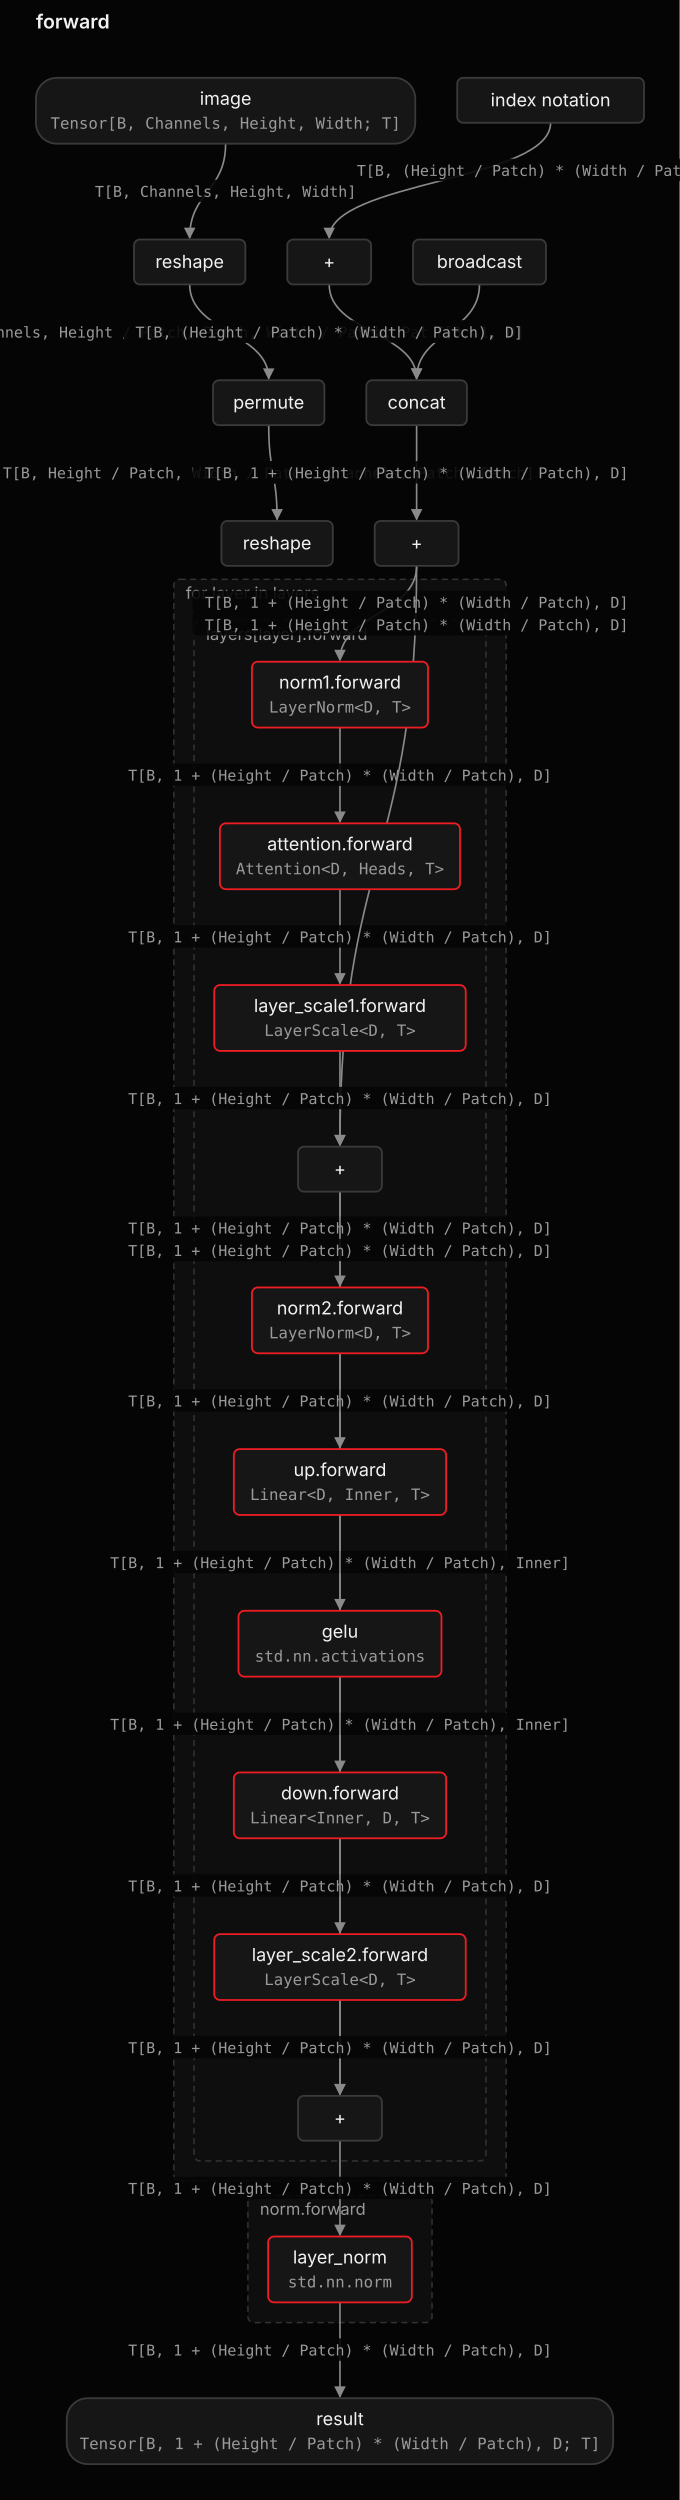
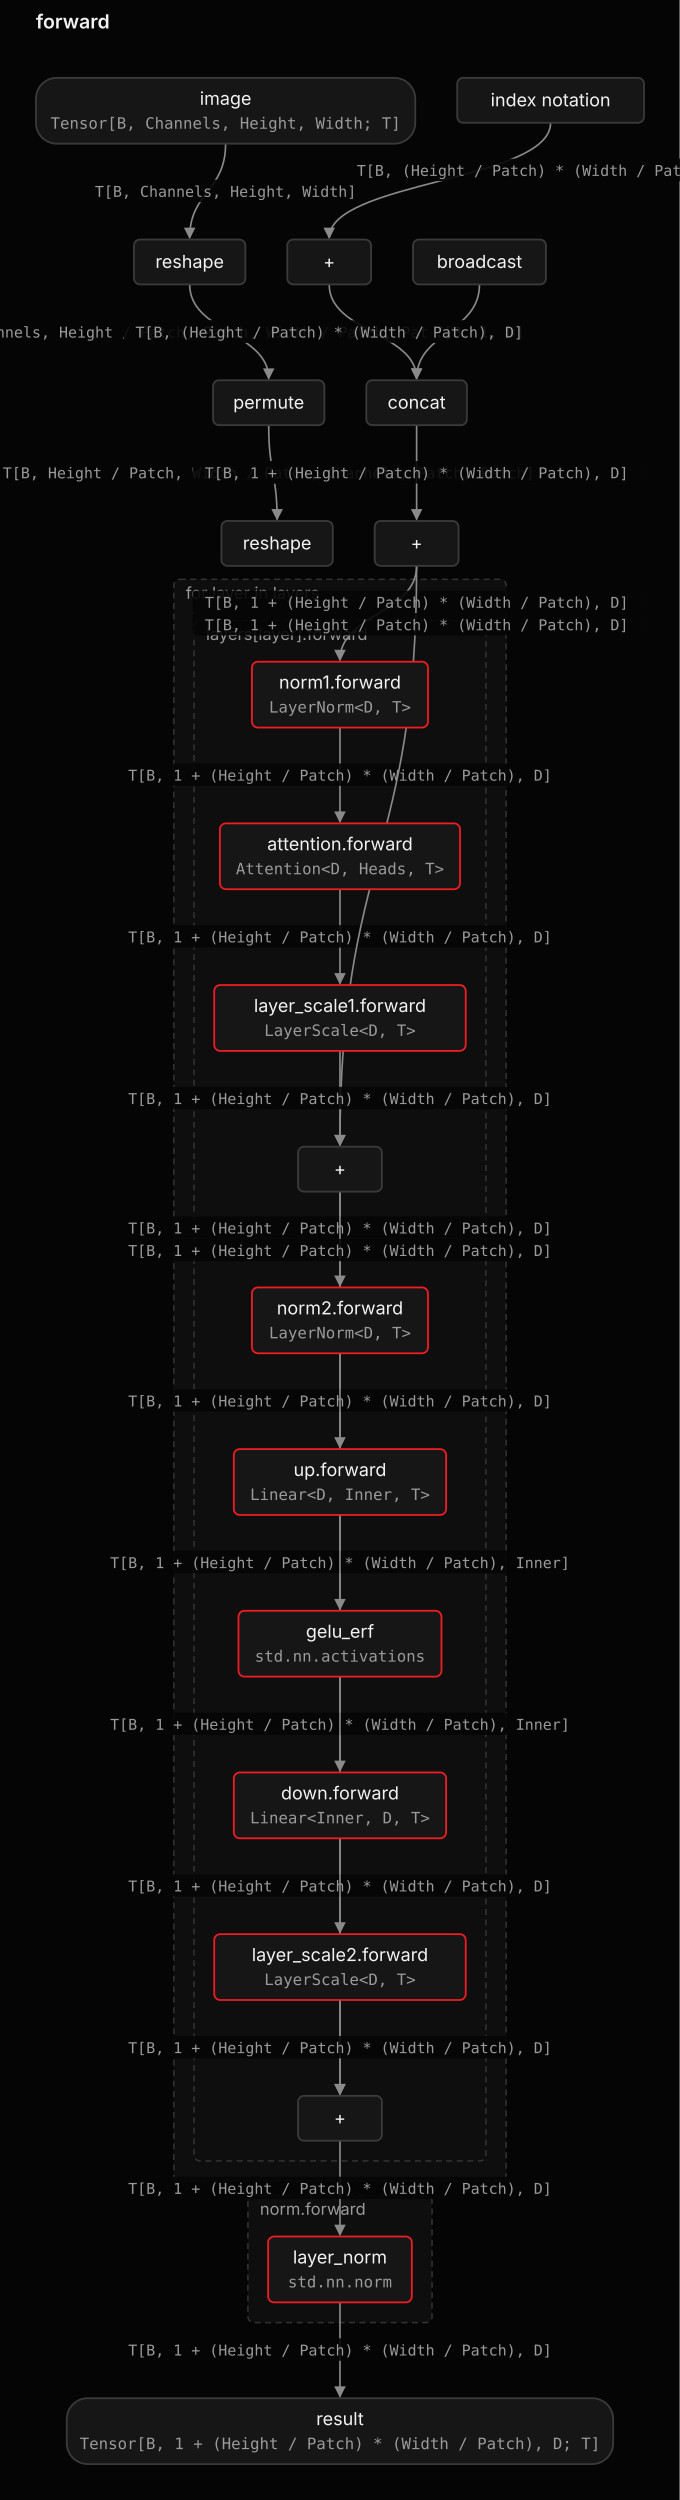
<svg xmlns="http://www.w3.org/2000/svg" width="454" height="1670" viewBox="0 0 454 1670" font-family="Inter, system-ui, sans-serif">
  <style>
.label{font-size:12px;fill:#f2f2f2}
.sub{font-size:10.5px;fill:#9a9a9a;font-family:'JetBrains Mono',ui-monospace,monospace}
.edge{font-size:10px;fill:#9a9a9a;font-family:'JetBrains Mono',ui-monospace,monospace}
.group{font-size:11px;fill:#9a9a9a}
.title{font-size:13px;font-weight:600;fill:#f2f2f2}
</style>
  <rect width="100%" height="100%" fill="hsl(0, 0%, 2%)" />
  <defs>
    <marker id="arrow" viewBox="0 0 10 10" refX="9" refY="5" markerWidth="7" markerHeight="7" orient="auto-start-reverse">
      <path d="M 0 0 L 10 5 L 0 10 z" fill="#8a8a8a" />
    </marker>
  </defs>
  <text class="title" x="24.0" y="19">forward</text>
  <rect x="116.1" y="387.0" width="222.0" height="1070.0" rx="4" fill="#0e0e0e" stroke="#333333" stroke-dasharray="4 3" />
  <text class="group" x="124.1" y="400.0">for layer in layers</text>
  <rect x="165.6" y="1466.5" width="123.0" height="85.0" rx="4" fill="#0e0e0e" stroke="#333333" stroke-dasharray="4 3" />
  <text class="group" x="173.6" y="1479.5">norm.forward</text>
  <rect x="129.6" y="414.5" width="195.0" height="1029.0" rx="4" fill="#0e0e0e" stroke="#333333" stroke-dasharray="4 3" />
  <text class="group" x="137.6" y="427.5">layers[layer].forward</text>
  <path d="M 150.7 96.0 C 150.7 128.0, 126.7 128.0, 126.7 159.0" fill="none" stroke="#8a8a8a" stroke-width="1.1" marker-end="url(#arrow)" />
  <rect x="56.8" y="120.0" width="187.8" height="15" rx="2" fill="hsl(0, 0%, 2%)" opacity="0.9" />
  <text class="edge" x="150.7" y="131.5" text-anchor="middle">T[B, Channels, Height, Width]</text>
  <path d="M 126.7 190.0 C 126.7 222.0, 179.5 222.0, 179.5 253.0" fill="none" stroke="#8a8a8a" stroke-width="1.1" marker-end="url(#arrow)" />
  <rect x="-60.2" y="214.0" width="373.8" height="15" rx="2" fill="hsl(0, 0%, 2%)" opacity="0.9" />
  <text class="edge" x="126.7" y="225.5" text-anchor="middle">T[B, Channels, Height / Patch, Patch, Width / Patch, Patch]</text>
  <path d="M 179.5 284.0 C 179.5 316.0, 185.1 316.0, 185.1 347.0" fill="none" stroke="#8a8a8a" stroke-width="1.1" marker-end="url(#arrow)" />
  <rect x="-7.4" y="308.0" width="373.8" height="15" rx="2" fill="hsl(0, 0%, 2%)" opacity="0.9" />
  <text class="edge" x="179.5" y="319.5" text-anchor="middle">T[B, Height / Patch, Width / Patch, Channels, Patch, Patch]</text>
  <path d="M 367.8 82.0 C 367.8 121.0, 219.9 121.0, 219.9 159.0" fill="none" stroke="#8a8a8a" stroke-width="1.1" marker-end="url(#arrow)" />
  <rect x="230.5" y="106.0" width="274.6" height="15" rx="2" fill="hsl(0, 0%, 2%)" opacity="0.9" />
  <text class="edge" x="367.8" y="117.5" text-anchor="middle">T[B, (Height / Patch) * (Width / Patch), D]</text>
  <path d="M 320.3 190.0 C 320.3 222.0, 278.3 222.0, 278.3 253.0" fill="none" stroke="#8a8a8a" stroke-width="1.1" marker-end="url(#arrow)" />
  <rect x="285.3" y="214.0" width="70.0" height="15" rx="2" fill="hsl(0, 0%, 2%)" opacity="0.9" />
  <text class="edge" x="320.3" y="225.5" text-anchor="middle">T[B, 1, D]</text>
  <path d="M 219.9 190.0 C 219.9 222.0, 278.3 222.0, 278.3 253.0" fill="none" stroke="#8a8a8a" stroke-width="1.1" marker-end="url(#arrow)" />
  <rect x="82.6" y="214.0" width="274.6" height="15" rx="2" fill="hsl(0, 0%, 2%)" opacity="0.9" />
  <text class="edge" x="219.9" y="225.5" text-anchor="middle">T[B, (Height / Patch) * (Width / Patch), D]</text>
  <path d="M 278.3 284.0 C 278.3 316.0, 278.3 316.0, 278.3 347.0" fill="none" stroke="#8a8a8a" stroke-width="1.1" marker-end="url(#arrow)" />
  <rect x="128.6" y="308.0" width="299.4" height="15" rx="2" fill="hsl(0, 0%, 2%)" opacity="0.9" />
  <text class="edge" x="278.3" y="319.5" text-anchor="middle">T[B, 1 + (Height / Patch) * (Width / Patch), D]</text>
  <path d="M 278.3 378.0 C 278.3 410.0, 227.1 410.0, 227.1 441.0" fill="none" stroke="#8a8a8a" stroke-width="1.1" marker-end="url(#arrow)" />
  <rect x="128.6" y="394.5" width="299.4" height="15" rx="2" fill="hsl(0, 0%, 2%)" opacity="0.9" />
  <text class="edge" x="278.3" y="406.0" text-anchor="middle">T[B, 1 + (Height / Patch) * (Width / Patch), D]</text>
  <path d="M 227.1 486.0 C 227.1 518.0, 227.1 518.0, 227.1 549.0" fill="none" stroke="#8a8a8a" stroke-width="1.1" marker-end="url(#arrow)" />
  <rect x="77.4" y="510.0" width="299.4" height="15" rx="2" fill="hsl(0, 0%, 2%)" opacity="0.9" />
  <text class="edge" x="227.1" y="521.5" text-anchor="middle">T[B, 1 + (Height / Patch) * (Width / Patch), D]</text>
  <path d="M 227.1 594.0 C 227.1 626.0, 227.1 626.0, 227.1 657.0" fill="none" stroke="#8a8a8a" stroke-width="1.1" marker-end="url(#arrow)" />
  <rect x="77.4" y="618.0" width="299.4" height="15" rx="2" fill="hsl(0, 0%, 2%)" opacity="0.9" />
  <text class="edge" x="227.1" y="629.5" text-anchor="middle">T[B, 1 + (Height / Patch) * (Width / Patch), D]</text>
  <path d="M 278.3 378.0 C 278.3 572.0, 227.1 572.0, 227.1 765.0" fill="none" stroke="#8a8a8a" stroke-width="1.1" marker-end="url(#arrow)" />
  <rect x="128.6" y="409.5" width="299.4" height="15" rx="2" fill="hsl(0, 0%, 2%)" opacity="0.9" />
  <text class="edge" x="278.3" y="421.0" text-anchor="middle">T[B, 1 + (Height / Patch) * (Width / Patch), D]</text>
  <path d="M 227.1 702.0 C 227.1 734.0, 227.1 734.0, 227.1 765.0" fill="none" stroke="#8a8a8a" stroke-width="1.1" marker-end="url(#arrow)" />
  <rect x="77.4" y="726.0" width="299.4" height="15" rx="2" fill="hsl(0, 0%, 2%)" opacity="0.9" />
  <text class="edge" x="227.1" y="737.5" text-anchor="middle">T[B, 1 + (Height / Patch) * (Width / Patch), D]</text>
  <path d="M 227.1 796.0 C 227.1 828.0, 227.1 828.0, 227.1 859.0" fill="none" stroke="#8a8a8a" stroke-width="1.1" marker-end="url(#arrow)" />
  <rect x="77.4" y="812.5" width="299.4" height="15" rx="2" fill="hsl(0, 0%, 2%)" opacity="0.9" />
  <text class="edge" x="227.1" y="824.0" text-anchor="middle">T[B, 1 + (Height / Patch) * (Width / Patch), D]</text>
  <path d="M 227.1 904.0 C 227.1 936.0, 227.1 936.0, 227.1 967.0" fill="none" stroke="#8a8a8a" stroke-width="1.1" marker-end="url(#arrow)" />
  <rect x="77.4" y="928.0" width="299.4" height="15" rx="2" fill="hsl(0, 0%, 2%)" opacity="0.9" />
  <text class="edge" x="227.1" y="939.5" text-anchor="middle">T[B, 1 + (Height / Patch) * (Width / Patch), D]</text>
  <path d="M 227.1 1012.0 C 227.1 1044.0, 227.1 1044.0, 227.1 1075.0" fill="none" stroke="#8a8a8a" stroke-width="1.1" marker-end="url(#arrow)" />
  <rect x="65.0" y="1036.0" width="324.2" height="15" rx="2" fill="hsl(0, 0%, 2%)" opacity="0.9" />
  <text class="edge" x="227.1" y="1047.5" text-anchor="middle">T[B, 1 + (Height / Patch) * (Width / Patch), Inner]</text>
  <path d="M 227.1 1120.0 C 227.1 1152.0, 227.1 1152.0, 227.1 1183.0" fill="none" stroke="#8a8a8a" stroke-width="1.1" marker-end="url(#arrow)" />
  <rect x="65.0" y="1144.0" width="324.2" height="15" rx="2" fill="hsl(0, 0%, 2%)" opacity="0.9" />
  <text class="edge" x="227.1" y="1155.5" text-anchor="middle">T[B, 1 + (Height / Patch) * (Width / Patch), Inner]</text>
  <path d="M 227.1 1228.0 C 227.1 1260.0, 227.1 1260.0, 227.1 1291.0" fill="none" stroke="#8a8a8a" stroke-width="1.1" marker-end="url(#arrow)" />
  <rect x="77.4" y="1252.0" width="299.4" height="15" rx="2" fill="hsl(0, 0%, 2%)" opacity="0.9" />
  <text class="edge" x="227.1" y="1263.5" text-anchor="middle">T[B, 1 + (Height / Patch) * (Width / Patch), D]</text>
  <path d="M 227.1 796.0 C 227.1 1098.0, 227.1 1098.0, 227.1 1399.0" fill="none" stroke="#8a8a8a" stroke-width="1.1" marker-end="url(#arrow)" />
  <rect x="77.4" y="827.5" width="299.4" height="15" rx="2" fill="hsl(0, 0%, 2%)" opacity="0.9" />
  <text class="edge" x="227.1" y="839.0" text-anchor="middle">T[B, 1 + (Height / Patch) * (Width / Patch), D]</text>
  <path d="M 227.1 1336.0 C 227.1 1368.0, 227.1 1368.0, 227.1 1399.0" fill="none" stroke="#8a8a8a" stroke-width="1.1" marker-end="url(#arrow)" />
  <rect x="77.4" y="1360.0" width="299.4" height="15" rx="2" fill="hsl(0, 0%, 2%)" opacity="0.9" />
  <text class="edge" x="227.1" y="1371.5" text-anchor="middle">T[B, 1 + (Height / Patch) * (Width / Patch), D]</text>
  <path d="M 227.1 1430.0 C 227.1 1462.0, 227.1 1462.0, 227.1 1493.0" fill="none" stroke="#8a8a8a" stroke-width="1.1" marker-end="url(#arrow)" />
  <rect x="77.4" y="1454.0" width="299.4" height="15" rx="2" fill="hsl(0, 0%, 2%)" opacity="0.9" />
  <text class="edge" x="227.1" y="1465.5" text-anchor="middle">T[B, 1 + (Height / Patch) * (Width / Patch), D]</text>
  <path d="M 227.1 1538.0 C 227.1 1570.0, 227.1 1570.0, 227.1 1601.0" fill="none" stroke="#8a8a8a" stroke-width="1.1" marker-end="url(#arrow)" />
  <rect x="77.4" y="1562.0" width="299.4" height="15" rx="2" fill="hsl(0, 0%, 2%)" opacity="0.9" />
  <text class="edge" x="227.1" y="1573.5" text-anchor="middle">T[B, 1 + (Height / Patch) * (Width / Patch), D]</text>
  <rect x="24.0" y="52.0" width="253.4" height="44.0" rx="14" fill="#161616" stroke="#3a3a3a" stroke-width="1.2" />
  <text class="label" x="150.7" y="70.0" text-anchor="middle">image</text>
  <text class="sub" x="150.7" y="86.0" text-anchor="middle">Tensor[B, Channels, Height, Width; T]</text>
  <rect x="305.4" y="52.0" width="124.8" height="30.0" rx="4" fill="#161616" stroke="#3a3a3a" stroke-width="1.2" />
  <text class="label" x="367.8" y="71.0" text-anchor="middle">index notation</text>
  <rect x="89.5" y="160.0" width="74.4" height="30.0" rx="4" fill="#161616" stroke="#3a3a3a" stroke-width="1.2" />
  <text class="label" x="126.7" y="179.0" text-anchor="middle">reshape</text>
  <rect x="191.9" y="160.0" width="56.0" height="30.0" rx="4" fill="#161616" stroke="#3a3a3a" stroke-width="1.2" />
  <text class="label" x="219.9" y="179.0" text-anchor="middle">+</text>
  <rect x="275.9" y="160.0" width="88.8" height="30.0" rx="4" fill="#161616" stroke="#3a3a3a" stroke-width="1.2" />
  <text class="label" x="320.3" y="179.0" text-anchor="middle">broadcast</text>
  <rect x="142.3" y="254.0" width="74.4" height="30.0" rx="4" fill="#161616" stroke="#3a3a3a" stroke-width="1.2" />
  <text class="label" x="179.5" y="273.0" text-anchor="middle">permute</text>
  <rect x="244.7" y="254.0" width="67.2" height="30.0" rx="4" fill="#161616" stroke="#3a3a3a" stroke-width="1.2" />
  <text class="label" x="278.3" y="273.0" text-anchor="middle">concat</text>
  <rect x="147.9" y="348.0" width="74.4" height="30.0" rx="4" fill="#161616" stroke="#3a3a3a" stroke-width="1.2" />
  <text class="label" x="185.1" y="367.0" text-anchor="middle">reshape</text>
  <rect x="250.3" y="348.0" width="56.0" height="30.0" rx="4" fill="#161616" stroke="#3a3a3a" stroke-width="1.2" />
  <text class="label" x="278.3" y="367.0" text-anchor="middle">+</text>
  <rect x="168.3" y="442.0" width="117.6" height="44.0" rx="4" fill="#161616" stroke="hsl(358, 85%, 52%)" stroke-width="1.2" />
  <text class="label" x="227.1" y="460.0" text-anchor="middle">norm1.forward</text>
  <text class="sub" x="227.1" y="476.0" text-anchor="middle">LayerNorm&lt;D, T&gt;</text>
  <rect x="146.9" y="550.0" width="160.4" height="44.0" rx="4" fill="#161616" stroke="hsl(358, 85%, 52%)" stroke-width="1.2" />
  <text class="label" x="227.1" y="568.0" text-anchor="middle">attention.forward</text>
  <text class="sub" x="227.1" y="584.0" text-anchor="middle">Attention&lt;D, Heads, T&gt;</text>
  <rect x="143.1" y="658.0" width="168.0" height="44.0" rx="4" fill="#161616" stroke="hsl(358, 85%, 52%)" stroke-width="1.2" />
  <text class="label" x="227.1" y="676.0" text-anchor="middle">layer_scale1.forward</text>
  <text class="sub" x="227.1" y="692.0" text-anchor="middle">LayerScale&lt;D, T&gt;</text>
  <rect x="199.1" y="766.0" width="56.0" height="30.0" rx="4" fill="#161616" stroke="#3a3a3a" stroke-width="1.2" />
  <text class="label" x="227.1" y="785.0" text-anchor="middle">+</text>
  <rect x="168.3" y="860.0" width="117.6" height="44.0" rx="4" fill="#161616" stroke="hsl(358, 85%, 52%)" stroke-width="1.2" />
  <text class="label" x="227.1" y="878.0" text-anchor="middle">norm2.forward</text>
  <text class="sub" x="227.1" y="894.0" text-anchor="middle">LayerNorm&lt;D, T&gt;</text>
  <rect x="156.2" y="968.0" width="141.8" height="44.0" rx="4" fill="#161616" stroke="hsl(358, 85%, 52%)" stroke-width="1.2" />
  <text class="label" x="227.1" y="986.0" text-anchor="middle">up.forward</text>
  <text class="sub" x="227.1" y="1002.0" text-anchor="middle">Linear&lt;D, Inner, T&gt;</text>
  <rect x="159.3" y="1076.0" width="135.6" height="44.0" rx="4" fill="#161616" stroke="hsl(358, 85%, 52%)" stroke-width="1.2" />
-   <text class="label" x="227.1" y="1094.0" text-anchor="middle">gelu</text>
+   <text class="label" x="227.1" y="1094.0" text-anchor="middle">gelu_erf</text>
  <text class="sub" x="227.1" y="1110.0" text-anchor="middle">std.nn.activations</text>
  <rect x="156.2" y="1184.0" width="141.8" height="44.0" rx="4" fill="#161616" stroke="hsl(358, 85%, 52%)" stroke-width="1.2" />
  <text class="label" x="227.1" y="1202.0" text-anchor="middle">down.forward</text>
  <text class="sub" x="227.1" y="1218.0" text-anchor="middle">Linear&lt;Inner, D, T&gt;</text>
  <rect x="143.1" y="1292.0" width="168.0" height="44.0" rx="4" fill="#161616" stroke="hsl(358, 85%, 52%)" stroke-width="1.2" />
  <text class="label" x="227.1" y="1310.0" text-anchor="middle">layer_scale2.forward</text>
  <text class="sub" x="227.1" y="1326.0" text-anchor="middle">LayerScale&lt;D, T&gt;</text>
  <rect x="199.1" y="1400.0" width="56.0" height="30.0" rx="4" fill="#161616" stroke="#3a3a3a" stroke-width="1.2" />
  <text class="label" x="227.1" y="1419.0" text-anchor="middle">+</text>
  <rect x="179.1" y="1494.0" width="96.0" height="44.0" rx="4" fill="#161616" stroke="hsl(358, 85%, 52%)" stroke-width="1.2" />
  <text class="label" x="227.1" y="1512.0" text-anchor="middle">layer_norm</text>
  <text class="sub" x="227.1" y="1528.0" text-anchor="middle">std.nn.norm</text>
  <rect x="44.6" y="1602.0" width="365.0" height="44.0" rx="14" fill="#161616" stroke="#3a3a3a" stroke-width="1.2" />
  <text class="label" x="227.1" y="1620.0" text-anchor="middle">result</text>
  <text class="sub" x="227.1" y="1636.0" text-anchor="middle">Tensor[B, 1 + (Height / Patch) * (Width / Patch), D; T]</text>
</svg>
